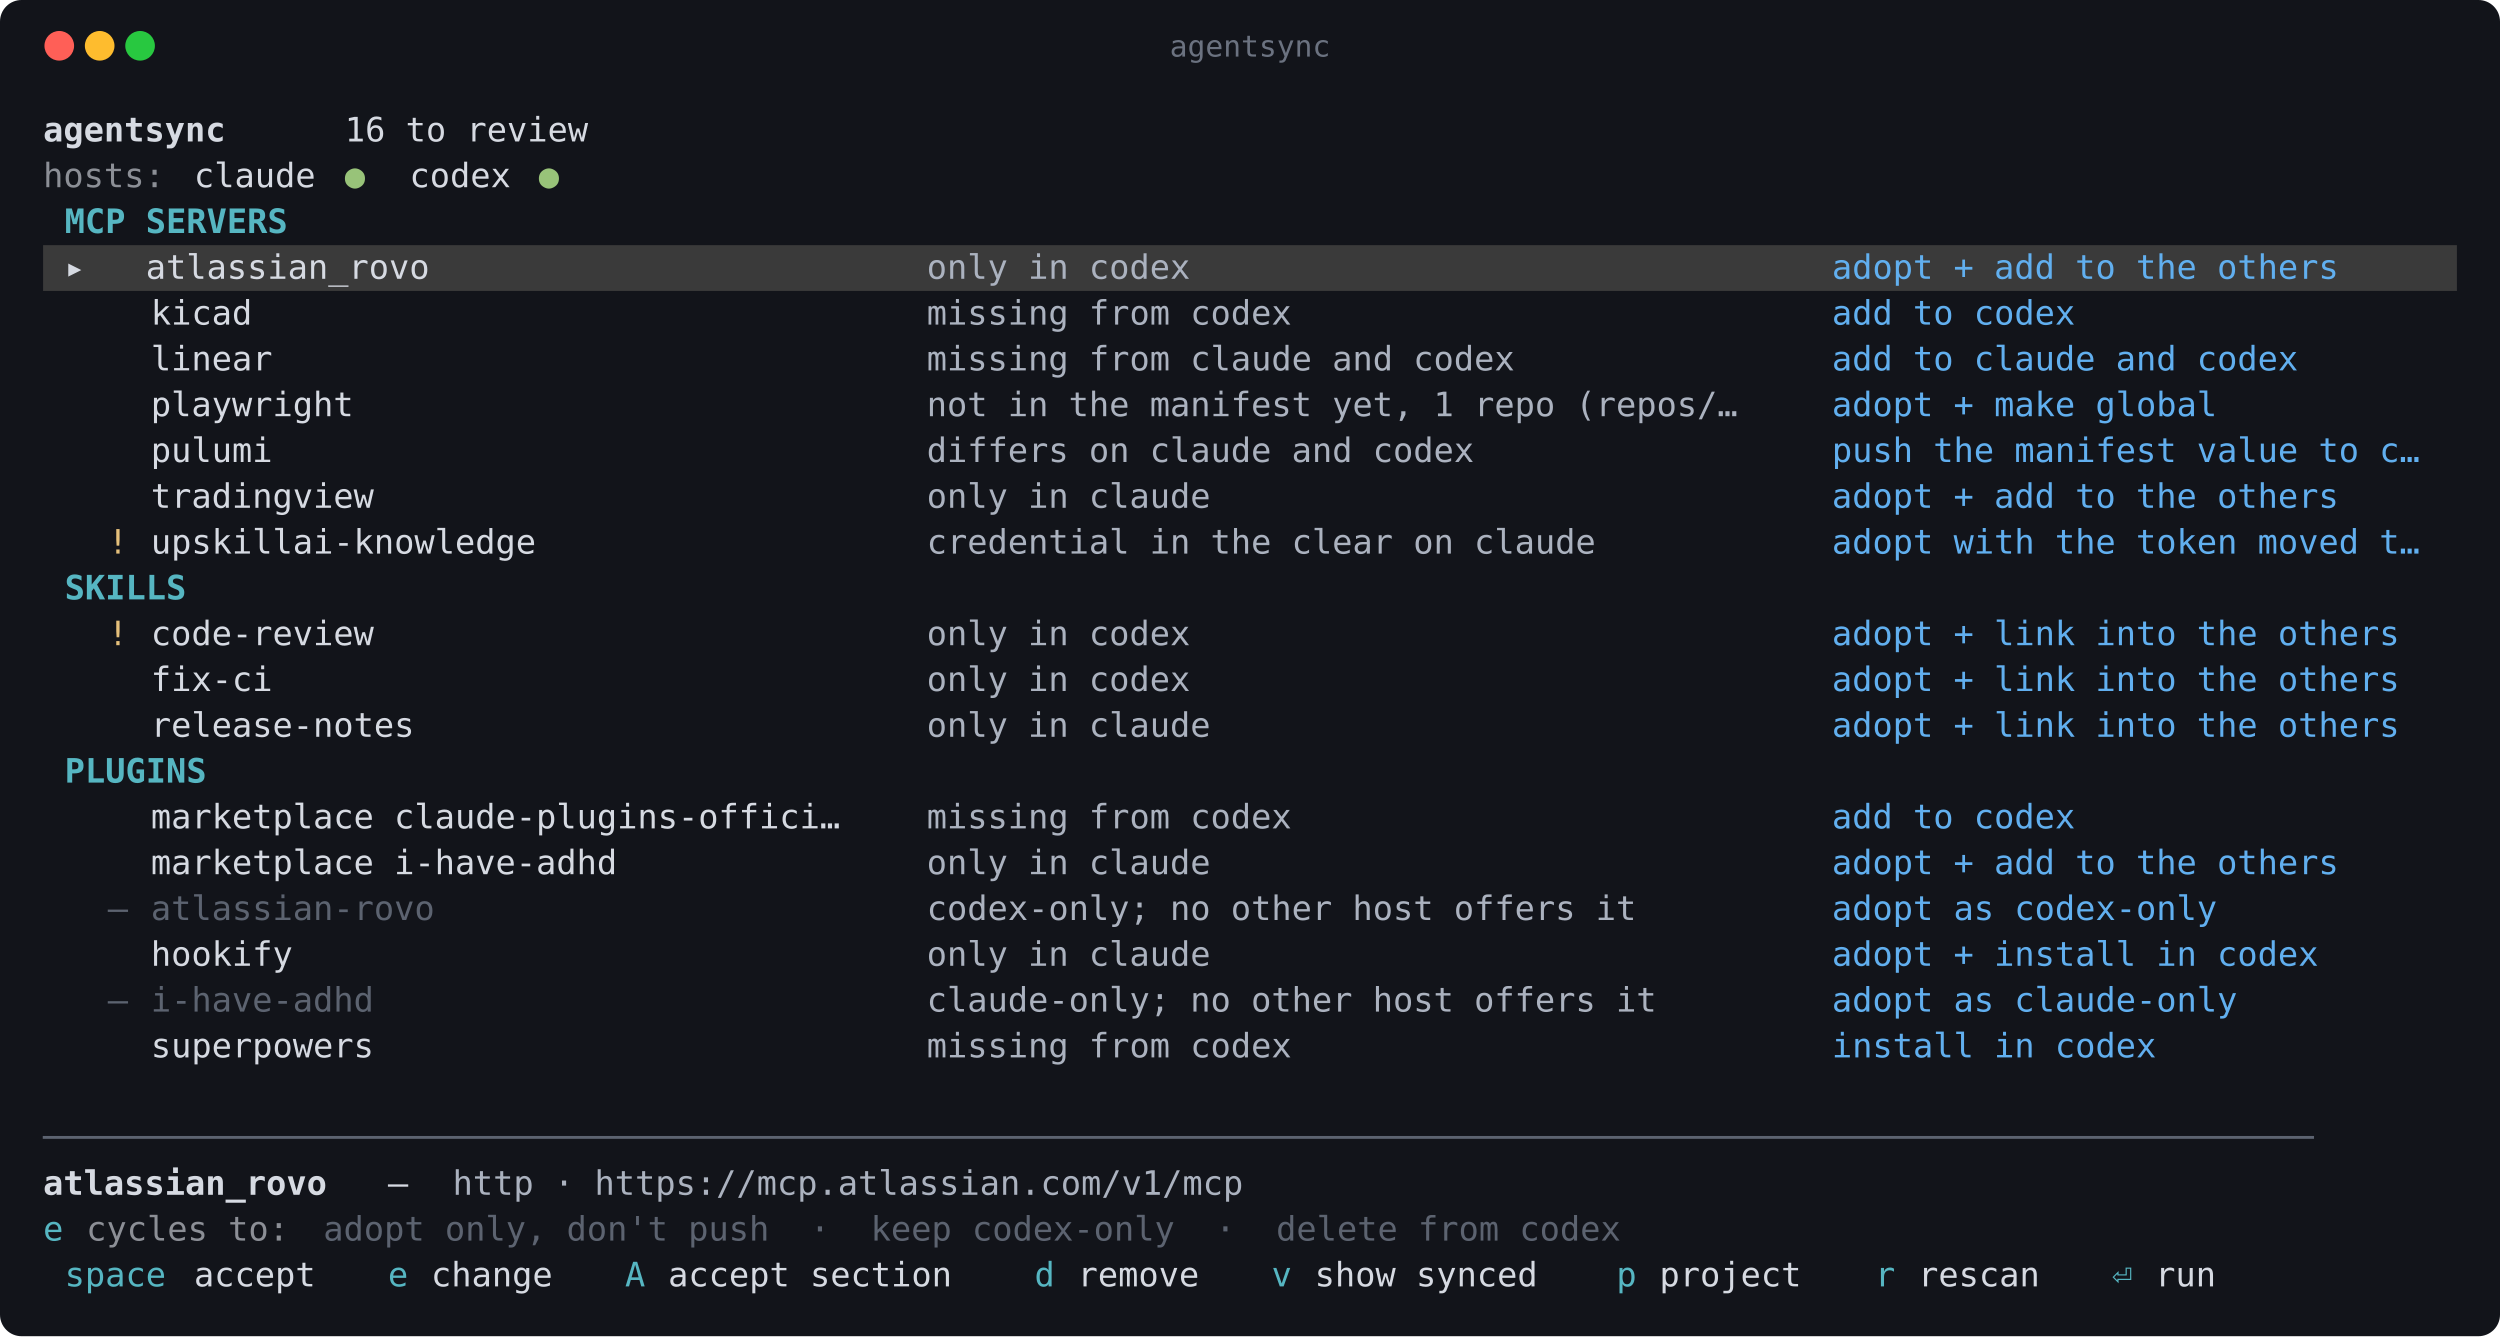
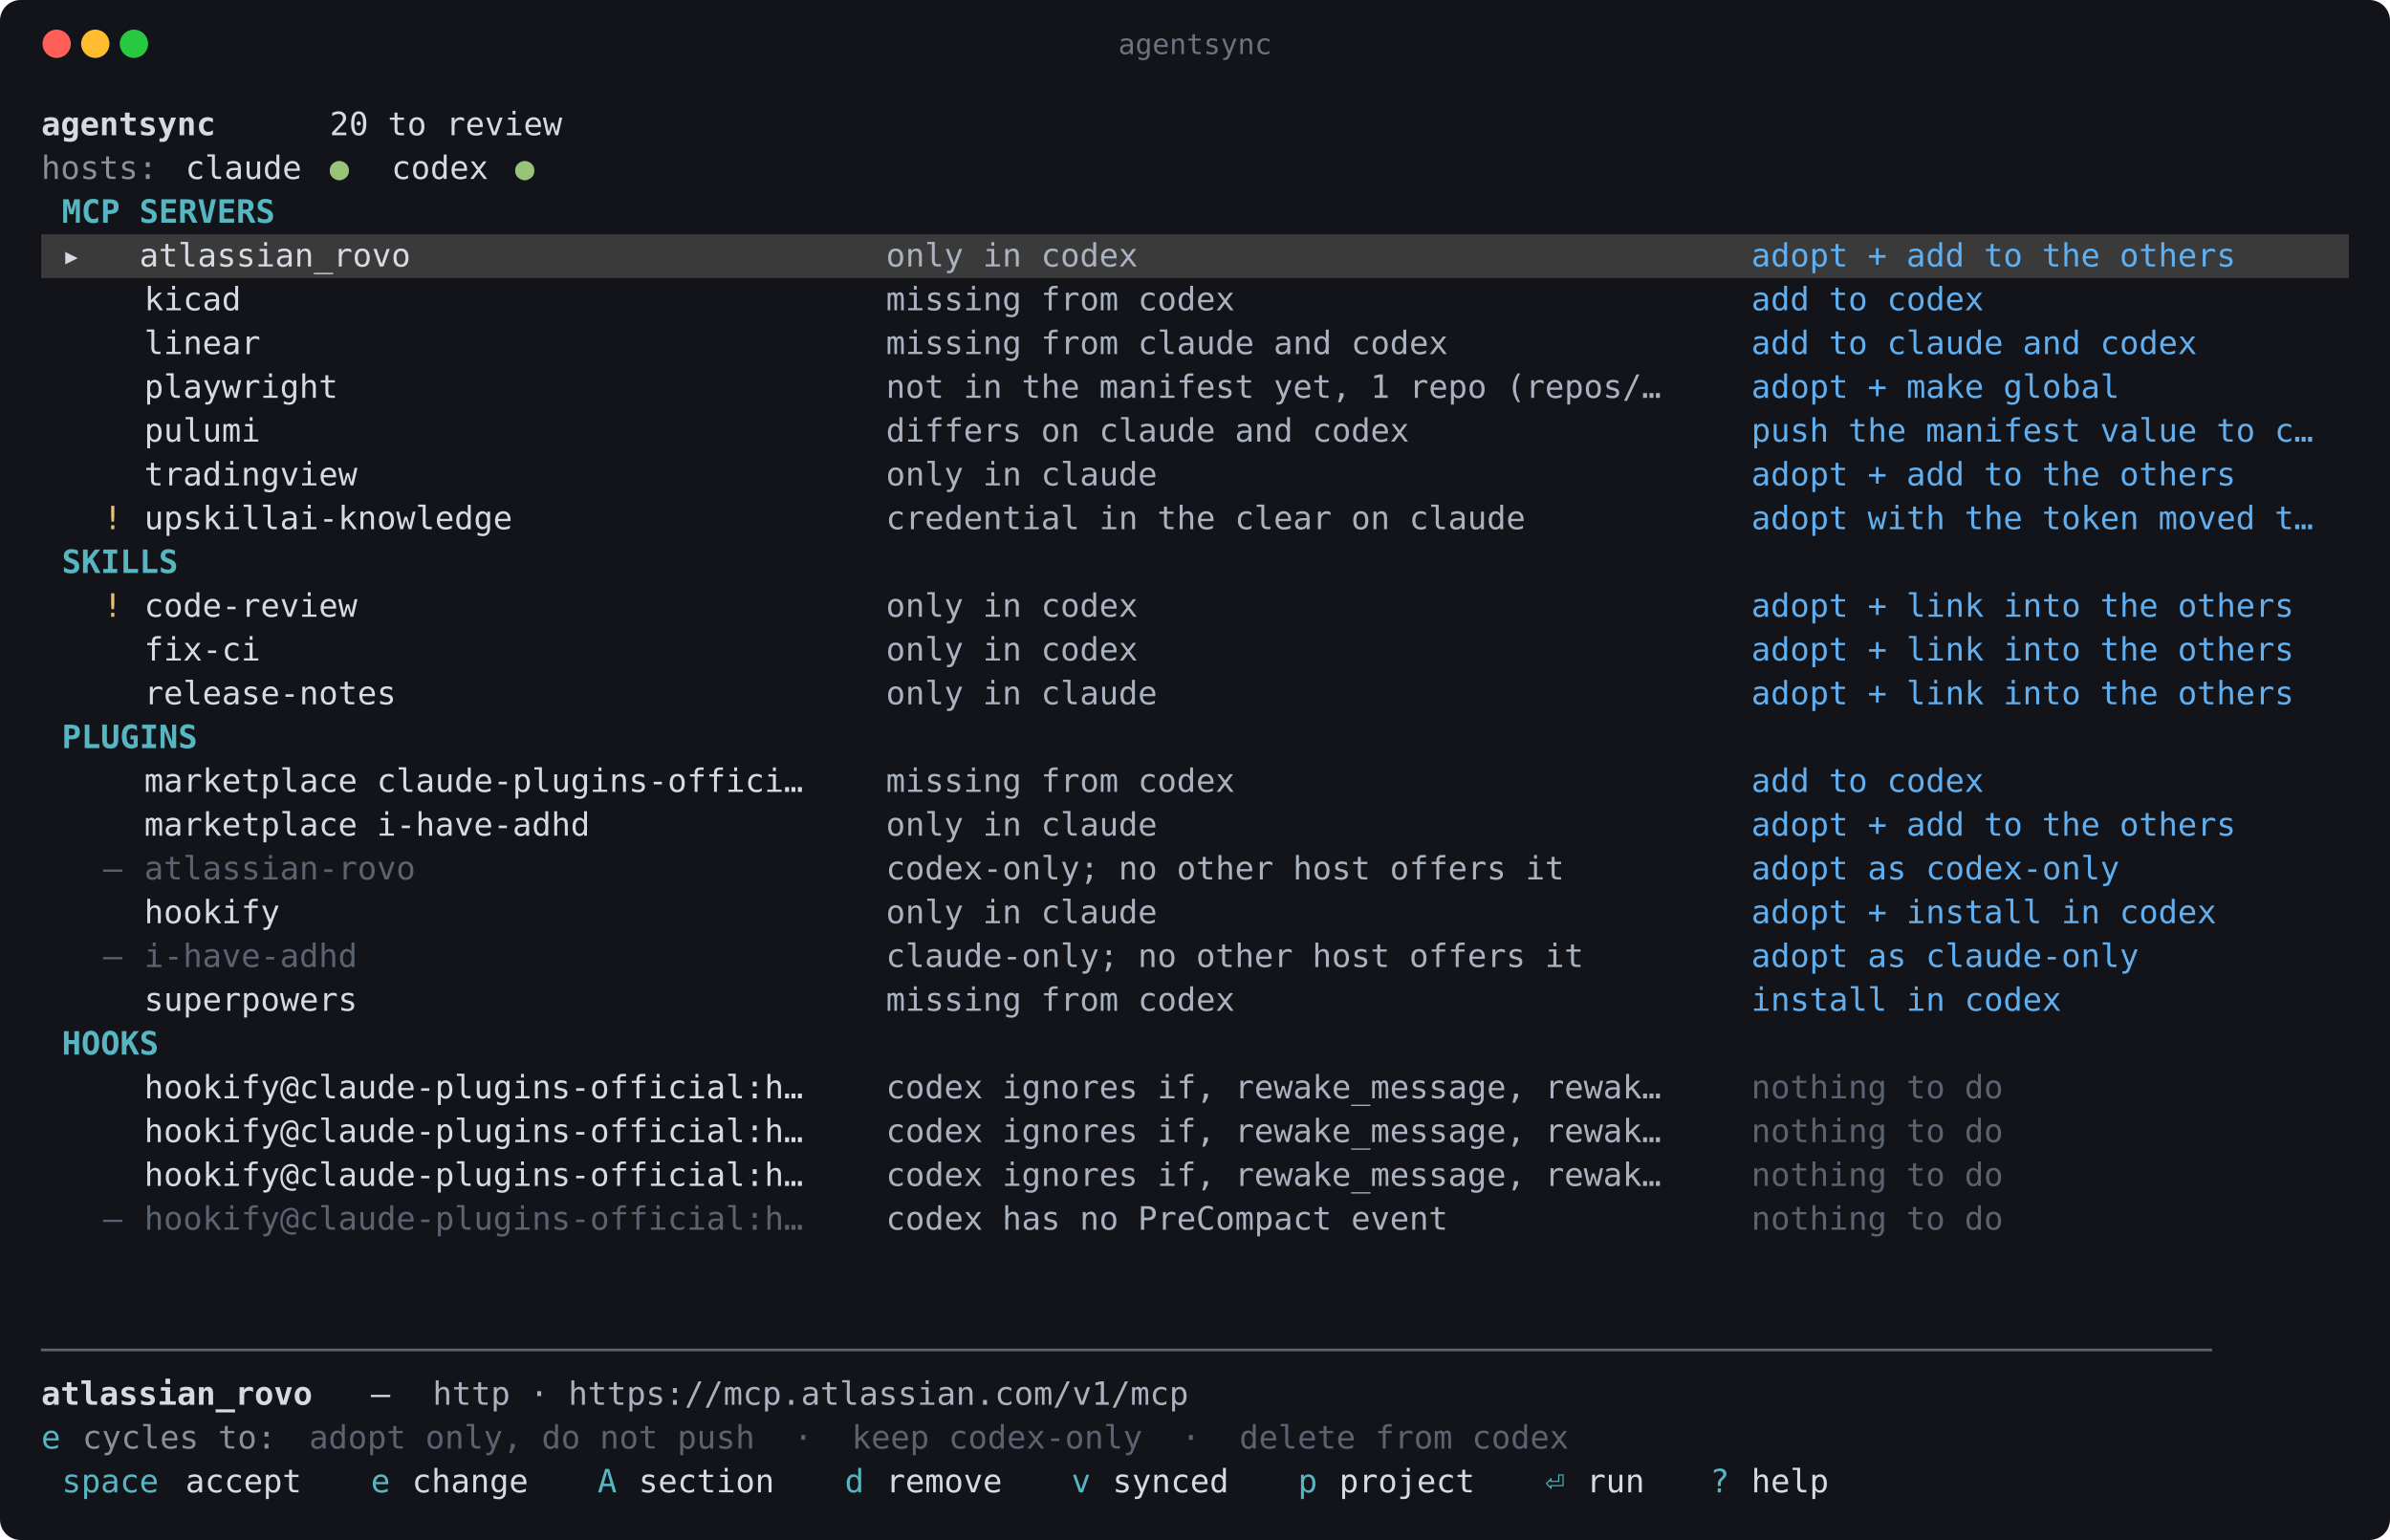
- <svg xmlns="http://www.w3.org/2000/svg" width="928" height="496" viewBox="0 0 928 496" font-family="ui-monospace,SFMono-Regular,Menlo,Consolas,monospace" font-size="12.5">
-   <rect width="928" height="496" rx="8" fill="#12141a" />
+ <svg xmlns="http://www.w3.org/2000/svg" width="928" height="598" viewBox="0 0 928 598" font-family="ui-monospace,SFMono-Regular,Menlo,Consolas,monospace" font-size="12.5">
+   <rect width="928" height="598" rx="8" fill="#12141a" />
  <circle cx="22" cy="17" r="5.5" fill="#ff5f57" />
  <circle cx="37" cy="17" r="5.5" fill="#febc2e" />
  <circle cx="52" cy="17" r="5.5" fill="#28c840" />
  <text x="464" y="21" fill="#6b7280" text-anchor="middle" font-size="11">agentsync</text>
  <rect x="16.0" y="91.0" width="896.0" height="17.0" fill="#3a3a3a" />
  <text x="16.0" y="52.5" fill="#d6dae2" font-weight="600" xml:space="preserve">agentsync</text>
-   <text x="128.0" y="52.5" fill="#d6dae2" xml:space="preserve">16 to review</text>
+   <text x="128.0" y="52.5" fill="#d6dae2" xml:space="preserve">20 to review</text>
  <text x="16.0" y="69.5" fill="#d6dae2" opacity="0.62" xml:space="preserve">hosts:</text>
  <text x="72.0" y="69.5" fill="#d6dae2" xml:space="preserve">claude</text>
  <text x="128.0" y="69.5" fill="#98c379" xml:space="preserve">●</text>
  <text x="152.0" y="69.5" fill="#d6dae2" xml:space="preserve">codex</text>
  <text x="200.0" y="69.5" fill="#98c379" xml:space="preserve">●</text>
  <text x="24.0" y="86.5" fill="#56b6c2" font-weight="600" xml:space="preserve">MCP SERVERS</text>
  <text x="24.0" y="103.5" fill="#d6dae2" xml:space="preserve">▸   atlassian_rovo</text>
  <text x="344.0" y="103.5" fill="#abb2bf" xml:space="preserve">only in codex</text>
  <text x="680.0" y="103.5" fill="#61afef" xml:space="preserve">adopt + add to the others</text>
  <text x="56.0" y="120.5" fill="#d6dae2" xml:space="preserve">kicad</text>
  <text x="344.0" y="120.5" fill="#abb2bf" xml:space="preserve">missing from codex</text>
  <text x="680.0" y="120.5" fill="#61afef" xml:space="preserve">add to codex</text>
  <text x="56.0" y="137.5" fill="#d6dae2" xml:space="preserve">linear</text>
  <text x="344.0" y="137.5" fill="#abb2bf" xml:space="preserve">missing from claude and codex</text>
  <text x="680.0" y="137.5" fill="#61afef" xml:space="preserve">add to claude and codex</text>
  <text x="56.0" y="154.5" fill="#d6dae2" xml:space="preserve">playwright</text>
  <text x="344.0" y="154.5" fill="#abb2bf" xml:space="preserve">not in the manifest yet, 1 repo (repos/…</text>
  <text x="680.0" y="154.5" fill="#61afef" xml:space="preserve">adopt + make global</text>
  <text x="56.0" y="171.5" fill="#d6dae2" xml:space="preserve">pulumi</text>
  <text x="344.0" y="171.5" fill="#abb2bf" xml:space="preserve">differs on claude and codex</text>
  <text x="680.0" y="171.5" fill="#61afef" xml:space="preserve">push the manifest value to c…</text>
  <text x="56.0" y="188.5" fill="#d6dae2" xml:space="preserve">tradingview</text>
  <text x="344.0" y="188.5" fill="#abb2bf" xml:space="preserve">only in claude</text>
  <text x="680.0" y="188.5" fill="#61afef" xml:space="preserve">adopt + add to the others</text>
  <text x="40.0" y="205.5" fill="#e5c07b" xml:space="preserve">!</text>
  <text x="56.0" y="205.5" fill="#d6dae2" xml:space="preserve">upskillai-knowledge</text>
  <text x="344.0" y="205.5" fill="#abb2bf" xml:space="preserve">credential in the clear on claude</text>
  <text x="680.0" y="205.5" fill="#61afef" xml:space="preserve">adopt with the token moved t…</text>
  <text x="24.0" y="222.5" fill="#56b6c2" font-weight="600" xml:space="preserve">SKILLS</text>
  <text x="40.0" y="239.5" fill="#e5c07b" xml:space="preserve">!</text>
  <text x="56.0" y="239.5" fill="#d6dae2" xml:space="preserve">code-review</text>
  <text x="344.0" y="239.5" fill="#abb2bf" xml:space="preserve">only in codex</text>
  <text x="680.0" y="239.5" fill="#61afef" xml:space="preserve">adopt + link into the others</text>
  <text x="56.0" y="256.5" fill="#d6dae2" xml:space="preserve">fix-ci</text>
  <text x="344.0" y="256.5" fill="#abb2bf" xml:space="preserve">only in codex</text>
  <text x="680.0" y="256.5" fill="#61afef" xml:space="preserve">adopt + link into the others</text>
  <text x="56.0" y="273.5" fill="#d6dae2" xml:space="preserve">release-notes</text>
  <text x="344.0" y="273.5" fill="#abb2bf" xml:space="preserve">only in claude</text>
  <text x="680.0" y="273.5" fill="#61afef" xml:space="preserve">adopt + link into the others</text>
  <text x="24.0" y="290.5" fill="#56b6c2" font-weight="600" xml:space="preserve">PLUGINS</text>
  <text x="56.0" y="307.5" fill="#d6dae2" xml:space="preserve">marketplace claude-plugins-offici…</text>
  <text x="344.0" y="307.5" fill="#abb2bf" xml:space="preserve">missing from codex</text>
  <text x="680.0" y="307.5" fill="#61afef" xml:space="preserve">add to codex</text>
  <text x="56.0" y="324.5" fill="#d6dae2" xml:space="preserve">marketplace i-have-adhd</text>
  <text x="344.0" y="324.5" fill="#abb2bf" xml:space="preserve">only in claude</text>
  <text x="680.0" y="324.5" fill="#61afef" xml:space="preserve">adopt + add to the others</text>
  <text x="40.0" y="341.5" fill="#5c6370" xml:space="preserve">—</text>
  <text x="56.0" y="341.5" fill="#5c6370" xml:space="preserve">atlassian-rovo</text>
  <text x="344.0" y="341.5" fill="#abb2bf" xml:space="preserve">codex-only; no other host offers it</text>
  <text x="680.0" y="341.5" fill="#61afef" xml:space="preserve">adopt as codex-only</text>
  <text x="56.0" y="358.5" fill="#d6dae2" xml:space="preserve">hookify</text>
  <text x="344.0" y="358.5" fill="#abb2bf" xml:space="preserve">only in claude</text>
  <text x="680.0" y="358.5" fill="#61afef" xml:space="preserve">adopt + install in codex</text>
  <text x="40.0" y="375.5" fill="#5c6370" xml:space="preserve">—</text>
  <text x="56.0" y="375.5" fill="#5c6370" xml:space="preserve">i-have-adhd</text>
  <text x="344.0" y="375.5" fill="#abb2bf" xml:space="preserve">claude-only; no other host offers it</text>
  <text x="680.0" y="375.5" fill="#61afef" xml:space="preserve">adopt as claude-only</text>
  <text x="56.0" y="392.5" fill="#d6dae2" xml:space="preserve">superpowers</text>
  <text x="344.0" y="392.5" fill="#abb2bf" xml:space="preserve">missing from codex</text>
  <text x="680.0" y="392.5" fill="#61afef" xml:space="preserve">install in codex</text>
-   <text x="16.0" y="426.5" fill="#5c6370" xml:space="preserve">────────────────────────────────────────────────────────────────────────────────────────────────────────────────</text>
-   <text x="16.0" y="443.5" fill="#d6dae2" font-weight="600" xml:space="preserve">atlassian_rovo</text>
-   <text x="144.0" y="443.5" fill="#d6dae2" xml:space="preserve">—</text>
-   <text x="168.0" y="443.5" fill="#abb2bf" xml:space="preserve">http · https://mcp.atlassian.com/v1/mcp</text>
-   <text x="16.0" y="460.5" fill="#56b6c2" xml:space="preserve">e</text>
-   <text x="32.0" y="460.5" fill="#d6dae2" opacity="0.62" xml:space="preserve">cycles to:</text>
-   <text x="120.0" y="460.5" fill="#5c6370" xml:space="preserve">adopt only, don't push  ·  keep codex-only  ·  delete from codex</text>
-   <text x="24.0" y="477.5" fill="#56b6c2" xml:space="preserve">space</text>
-   <text x="72.0" y="477.5" fill="#d6dae2" xml:space="preserve">accept</text>
-   <text x="144.0" y="477.5" fill="#56b6c2" xml:space="preserve">e</text>
-   <text x="160.0" y="477.5" fill="#d6dae2" xml:space="preserve">change</text>
-   <text x="232.0" y="477.5" fill="#56b6c2" xml:space="preserve">A</text>
-   <text x="248.0" y="477.5" fill="#d6dae2" xml:space="preserve">accept section</text>
-   <text x="384.0" y="477.5" fill="#56b6c2" xml:space="preserve">d</text>
-   <text x="400.0" y="477.5" fill="#d6dae2" xml:space="preserve">remove</text>
-   <text x="472.0" y="477.5" fill="#56b6c2" xml:space="preserve">v</text>
-   <text x="488.0" y="477.5" fill="#d6dae2" xml:space="preserve">show synced</text>
-   <text x="600.0" y="477.5" fill="#56b6c2" xml:space="preserve">p</text>
-   <text x="616.0" y="477.5" fill="#d6dae2" xml:space="preserve">project</text>
-   <text x="696.0" y="477.5" fill="#56b6c2" xml:space="preserve">r</text>
-   <text x="712.0" y="477.5" fill="#d6dae2" xml:space="preserve">rescan</text>
-   <text x="784.0" y="477.5" fill="#56b6c2" xml:space="preserve">⏎</text>
-   <text x="800.0" y="477.5" fill="#d6dae2" xml:space="preserve">run</text>
+   <text x="24.0" y="409.5" fill="#56b6c2" font-weight="600" xml:space="preserve">HOOKS</text>
+   <text x="56.0" y="426.5" fill="#d6dae2" xml:space="preserve">hookify@claude-plugins-official:h…</text>
+   <text x="344.0" y="426.5" fill="#abb2bf" xml:space="preserve">codex ignores if, rewake_message, rewak…</text>
+   <text x="680.0" y="426.5" fill="#5c6370" xml:space="preserve">nothing to do</text>
+   <text x="56.0" y="443.5" fill="#d6dae2" xml:space="preserve">hookify@claude-plugins-official:h…</text>
+   <text x="344.0" y="443.5" fill="#abb2bf" xml:space="preserve">codex ignores if, rewake_message, rewak…</text>
+   <text x="680.0" y="443.5" fill="#5c6370" xml:space="preserve">nothing to do</text>
+   <text x="56.0" y="460.5" fill="#d6dae2" xml:space="preserve">hookify@claude-plugins-official:h…</text>
+   <text x="344.0" y="460.5" fill="#abb2bf" xml:space="preserve">codex ignores if, rewake_message, rewak…</text>
+   <text x="680.0" y="460.5" fill="#5c6370" xml:space="preserve">nothing to do</text>
+   <text x="40.0" y="477.5" fill="#5c6370" xml:space="preserve">—</text>
+   <text x="56.0" y="477.5" fill="#5c6370" xml:space="preserve">hookify@claude-plugins-official:h…</text>
+   <text x="344.0" y="477.5" fill="#abb2bf" xml:space="preserve">codex has no PreCompact event</text>
+   <text x="680.0" y="477.5" fill="#5c6370" xml:space="preserve">nothing to do</text>
+   <text x="16.0" y="528.5" fill="#5c6370" xml:space="preserve">────────────────────────────────────────────────────────────────────────────────────────────────────────────────</text>
+   <text x="16.0" y="545.5" fill="#d6dae2" font-weight="600" xml:space="preserve">atlassian_rovo</text>
+   <text x="144.0" y="545.5" fill="#d6dae2" xml:space="preserve">—</text>
+   <text x="168.0" y="545.5" fill="#abb2bf" xml:space="preserve">http · https://mcp.atlassian.com/v1/mcp</text>
+   <text x="16.0" y="562.5" fill="#56b6c2" xml:space="preserve">e</text>
+   <text x="32.0" y="562.5" fill="#d6dae2" opacity="0.62" xml:space="preserve">cycles to:</text>
+   <text x="120.0" y="562.5" fill="#5c6370" xml:space="preserve">adopt only, do not push  ·  keep codex-only  ·  delete from codex</text>
+   <text x="24.0" y="579.5" fill="#56b6c2" xml:space="preserve">space</text>
+   <text x="72.0" y="579.5" fill="#d6dae2" xml:space="preserve">accept</text>
+   <text x="144.0" y="579.5" fill="#56b6c2" xml:space="preserve">e</text>
+   <text x="160.0" y="579.5" fill="#d6dae2" xml:space="preserve">change</text>
+   <text x="232.0" y="579.5" fill="#56b6c2" xml:space="preserve">A</text>
+   <text x="248.0" y="579.5" fill="#d6dae2" xml:space="preserve">section</text>
+   <text x="328.0" y="579.5" fill="#56b6c2" xml:space="preserve">d</text>
+   <text x="344.0" y="579.5" fill="#d6dae2" xml:space="preserve">remove</text>
+   <text x="416.0" y="579.5" fill="#56b6c2" xml:space="preserve">v</text>
+   <text x="432.0" y="579.5" fill="#d6dae2" xml:space="preserve">synced</text>
+   <text x="504.0" y="579.5" fill="#56b6c2" xml:space="preserve">p</text>
+   <text x="520.0" y="579.5" fill="#d6dae2" xml:space="preserve">project</text>
+   <text x="600.0" y="579.5" fill="#56b6c2" xml:space="preserve">⏎</text>
+   <text x="616.0" y="579.5" fill="#d6dae2" xml:space="preserve">run</text>
+   <text x="664.0" y="579.5" fill="#56b6c2" xml:space="preserve">?</text>
+   <text x="680.0" y="579.5" fill="#d6dae2" xml:space="preserve">help</text>
</svg>
